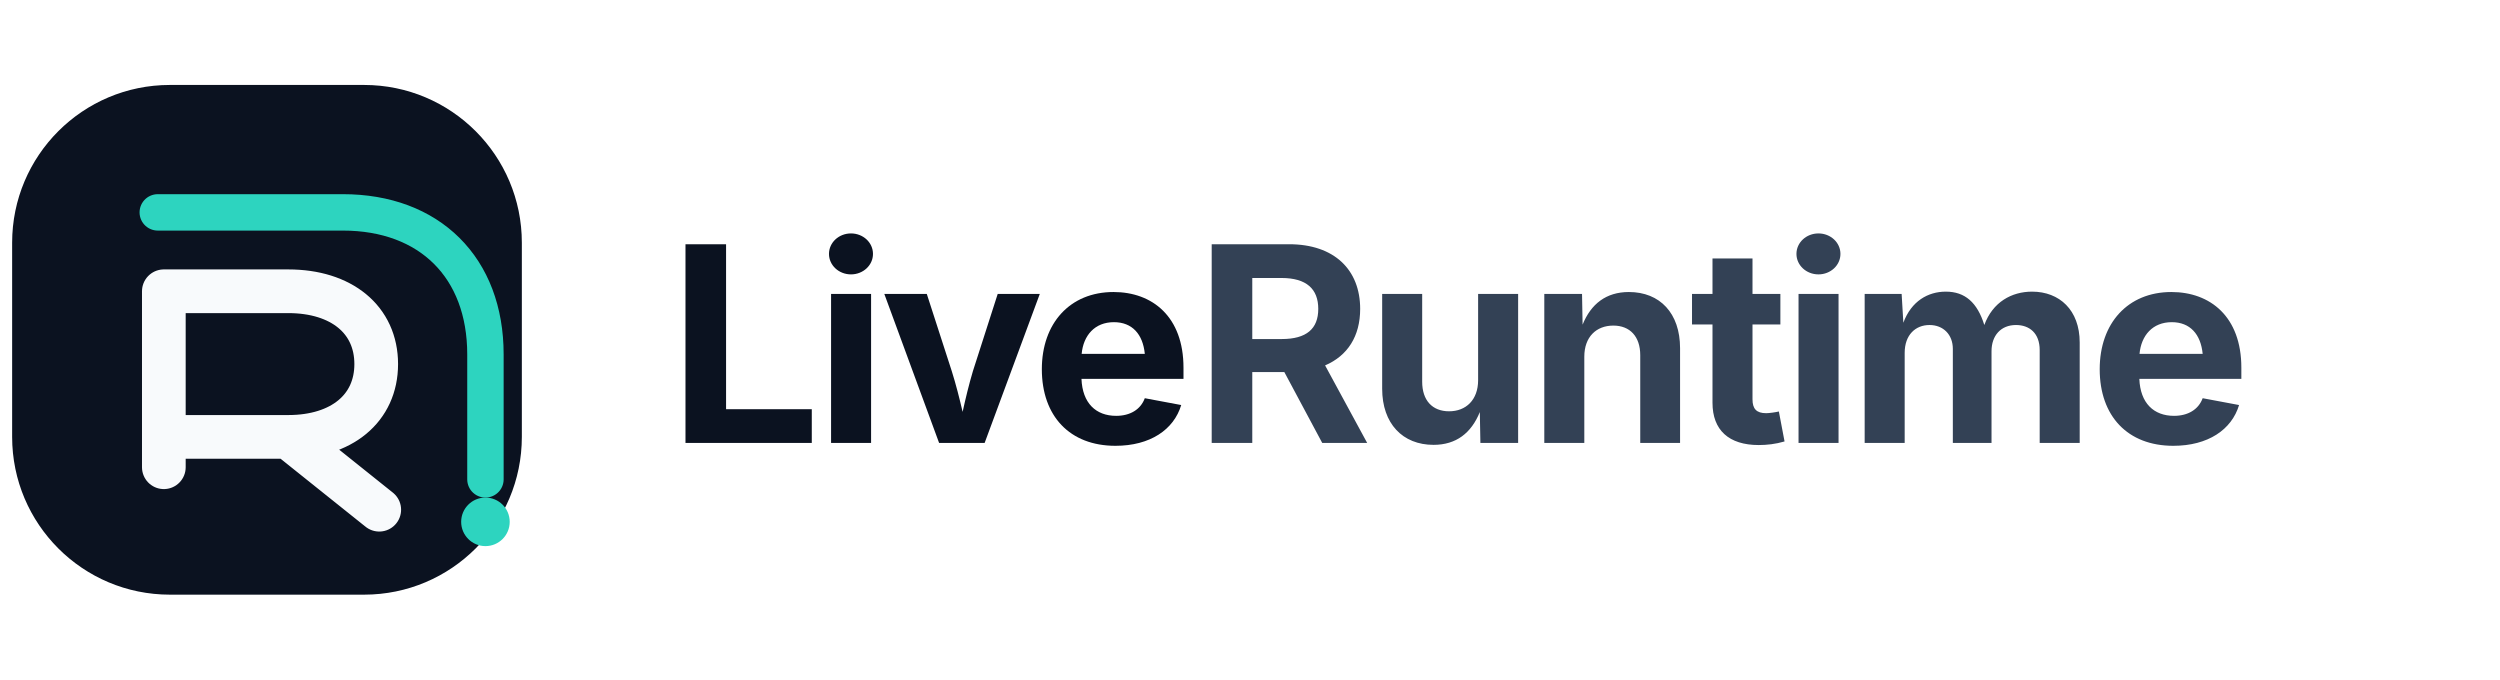
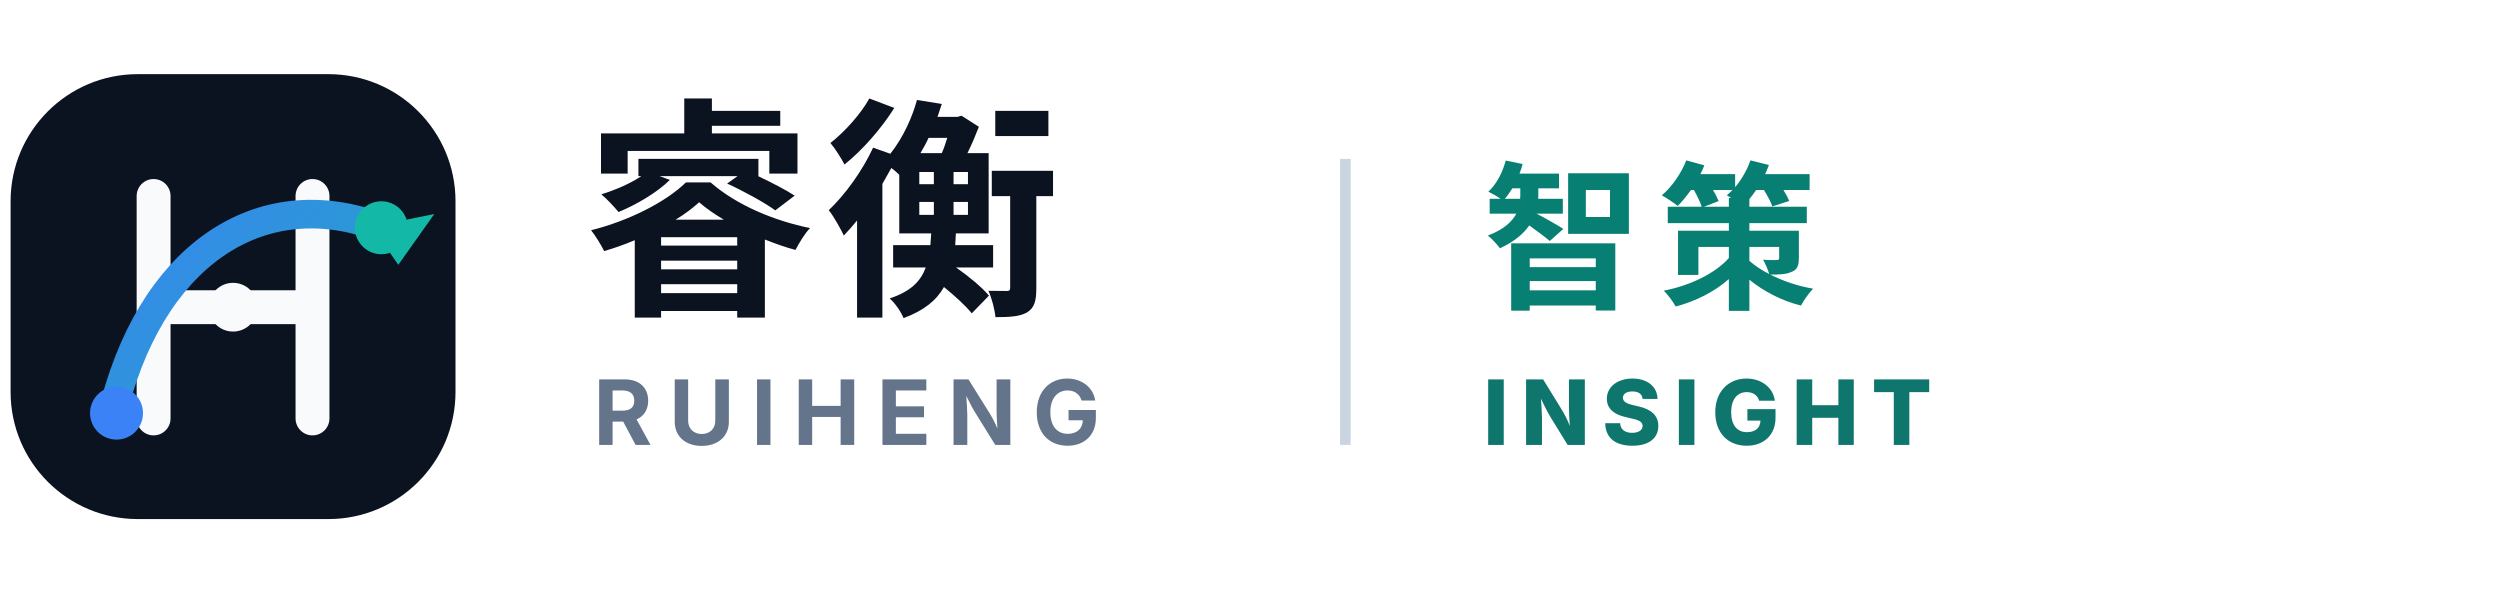
- <svg xmlns="http://www.w3.org/2000/svg" width="206" height="56" viewBox="0 0 206 56" role="img" aria-labelledby="logo-title logo-desc">
+ <svg xmlns="http://www.w3.org/2000/svg" width="236" height="56" viewBox="0 0 236 56" role="img" aria-labelledby="logo-title logo-desc">
+   <defs>
+     <linearGradient id="ruiheng-insight-gradient" x1="8" y1="8" x2="48" y2="48" gradientUnits="userSpaceOnUse">
+       <stop stop-color="#3B82F6" />
+       <stop offset="1" stop-color="#14B8A6" />
+     </linearGradient>
+   </defs>
  <g transform="translate(1 7)">
-     <rect width="42" height="42" rx="13" fill="#0B1220" />
-     <path d="M12 10.5h15.25c7.15 0 11.75 4.55 11.75 11.7v10.3" fill="none" stroke="#2DD4BF" stroke-width="3" stroke-linecap="round" />
-     <circle cx="39" cy="36" r="2" fill="#2DD4BF" />
-     <path d="M12.5 31.5V17h10.25c4.4 0 7.25 2.35 7.25 6s-2.85 6-7.25 6H12.5m10.25 0 7.5 6" fill="none" stroke="#F8FAFC" stroke-width="3.6" stroke-linecap="round" stroke-linejoin="round" />
+     <rect width="42" height="42" rx="12" fill="#0B1220" />
+     <path d="M13.5 11.5v21M28.5 11.5v21M13.5 22h15" fill="none" stroke="#F8FAFC" stroke-width="3.2" stroke-linecap="round" />
+     <path d="M9.5 32.5C13 17.2 23.5 10.1 35 14.5" fill="none" stroke="url(#ruiheng-insight-gradient)" stroke-width="2.7" stroke-linecap="round" />
+     <circle cx="10" cy="32" r="2.5" fill="#3B82F6" />
+     <circle cx="21" cy="22" r="2.3" fill="#F8FAFC" />
+     <circle cx="35" cy="14.5" r="2.5" fill="#14B8A6" />
+     <path d="M34.1 14.4 40 13.2 36.6 18Z" fill="#14B8A6" />
  </g>
-   <text x="55" y="36.5" fill="#0B1220" font-family="Inter, 'Segoe UI', Arial, sans-serif" font-size="22.5" font-weight="750" letter-spacing="-0.65">Live<tspan fill="#334155">Runtime</tspan>
-   </text>
+   <text x="55" y="28" fill="#0B1220" font-family="'Microsoft YaHei', 'PingFang SC', sans-serif" font-size="22" font-weight="800" letter-spacing="1">睿衡</text>
+   <text x="56" y="42" fill="#64748B" font-family="Inter, 'Segoe UI', Arial, sans-serif" font-size="8.5" font-weight="750" letter-spacing="1.55">RUIHENG</text>
+   <path d="M127 15v27" stroke="#CBD5E1" />
+   <text x="140" y="28" fill="#087F73" font-family="'Microsoft YaHei', 'PingFang SC', sans-serif" font-size="15" font-weight="800" letter-spacing="1.5">智策</text>
+   <text x="140" y="42" fill="#0F766E" font-family="Inter, 'Segoe UI', Arial, sans-serif" font-size="8.5" font-weight="800" letter-spacing="1.15">INSIGHT</text>
</svg>
